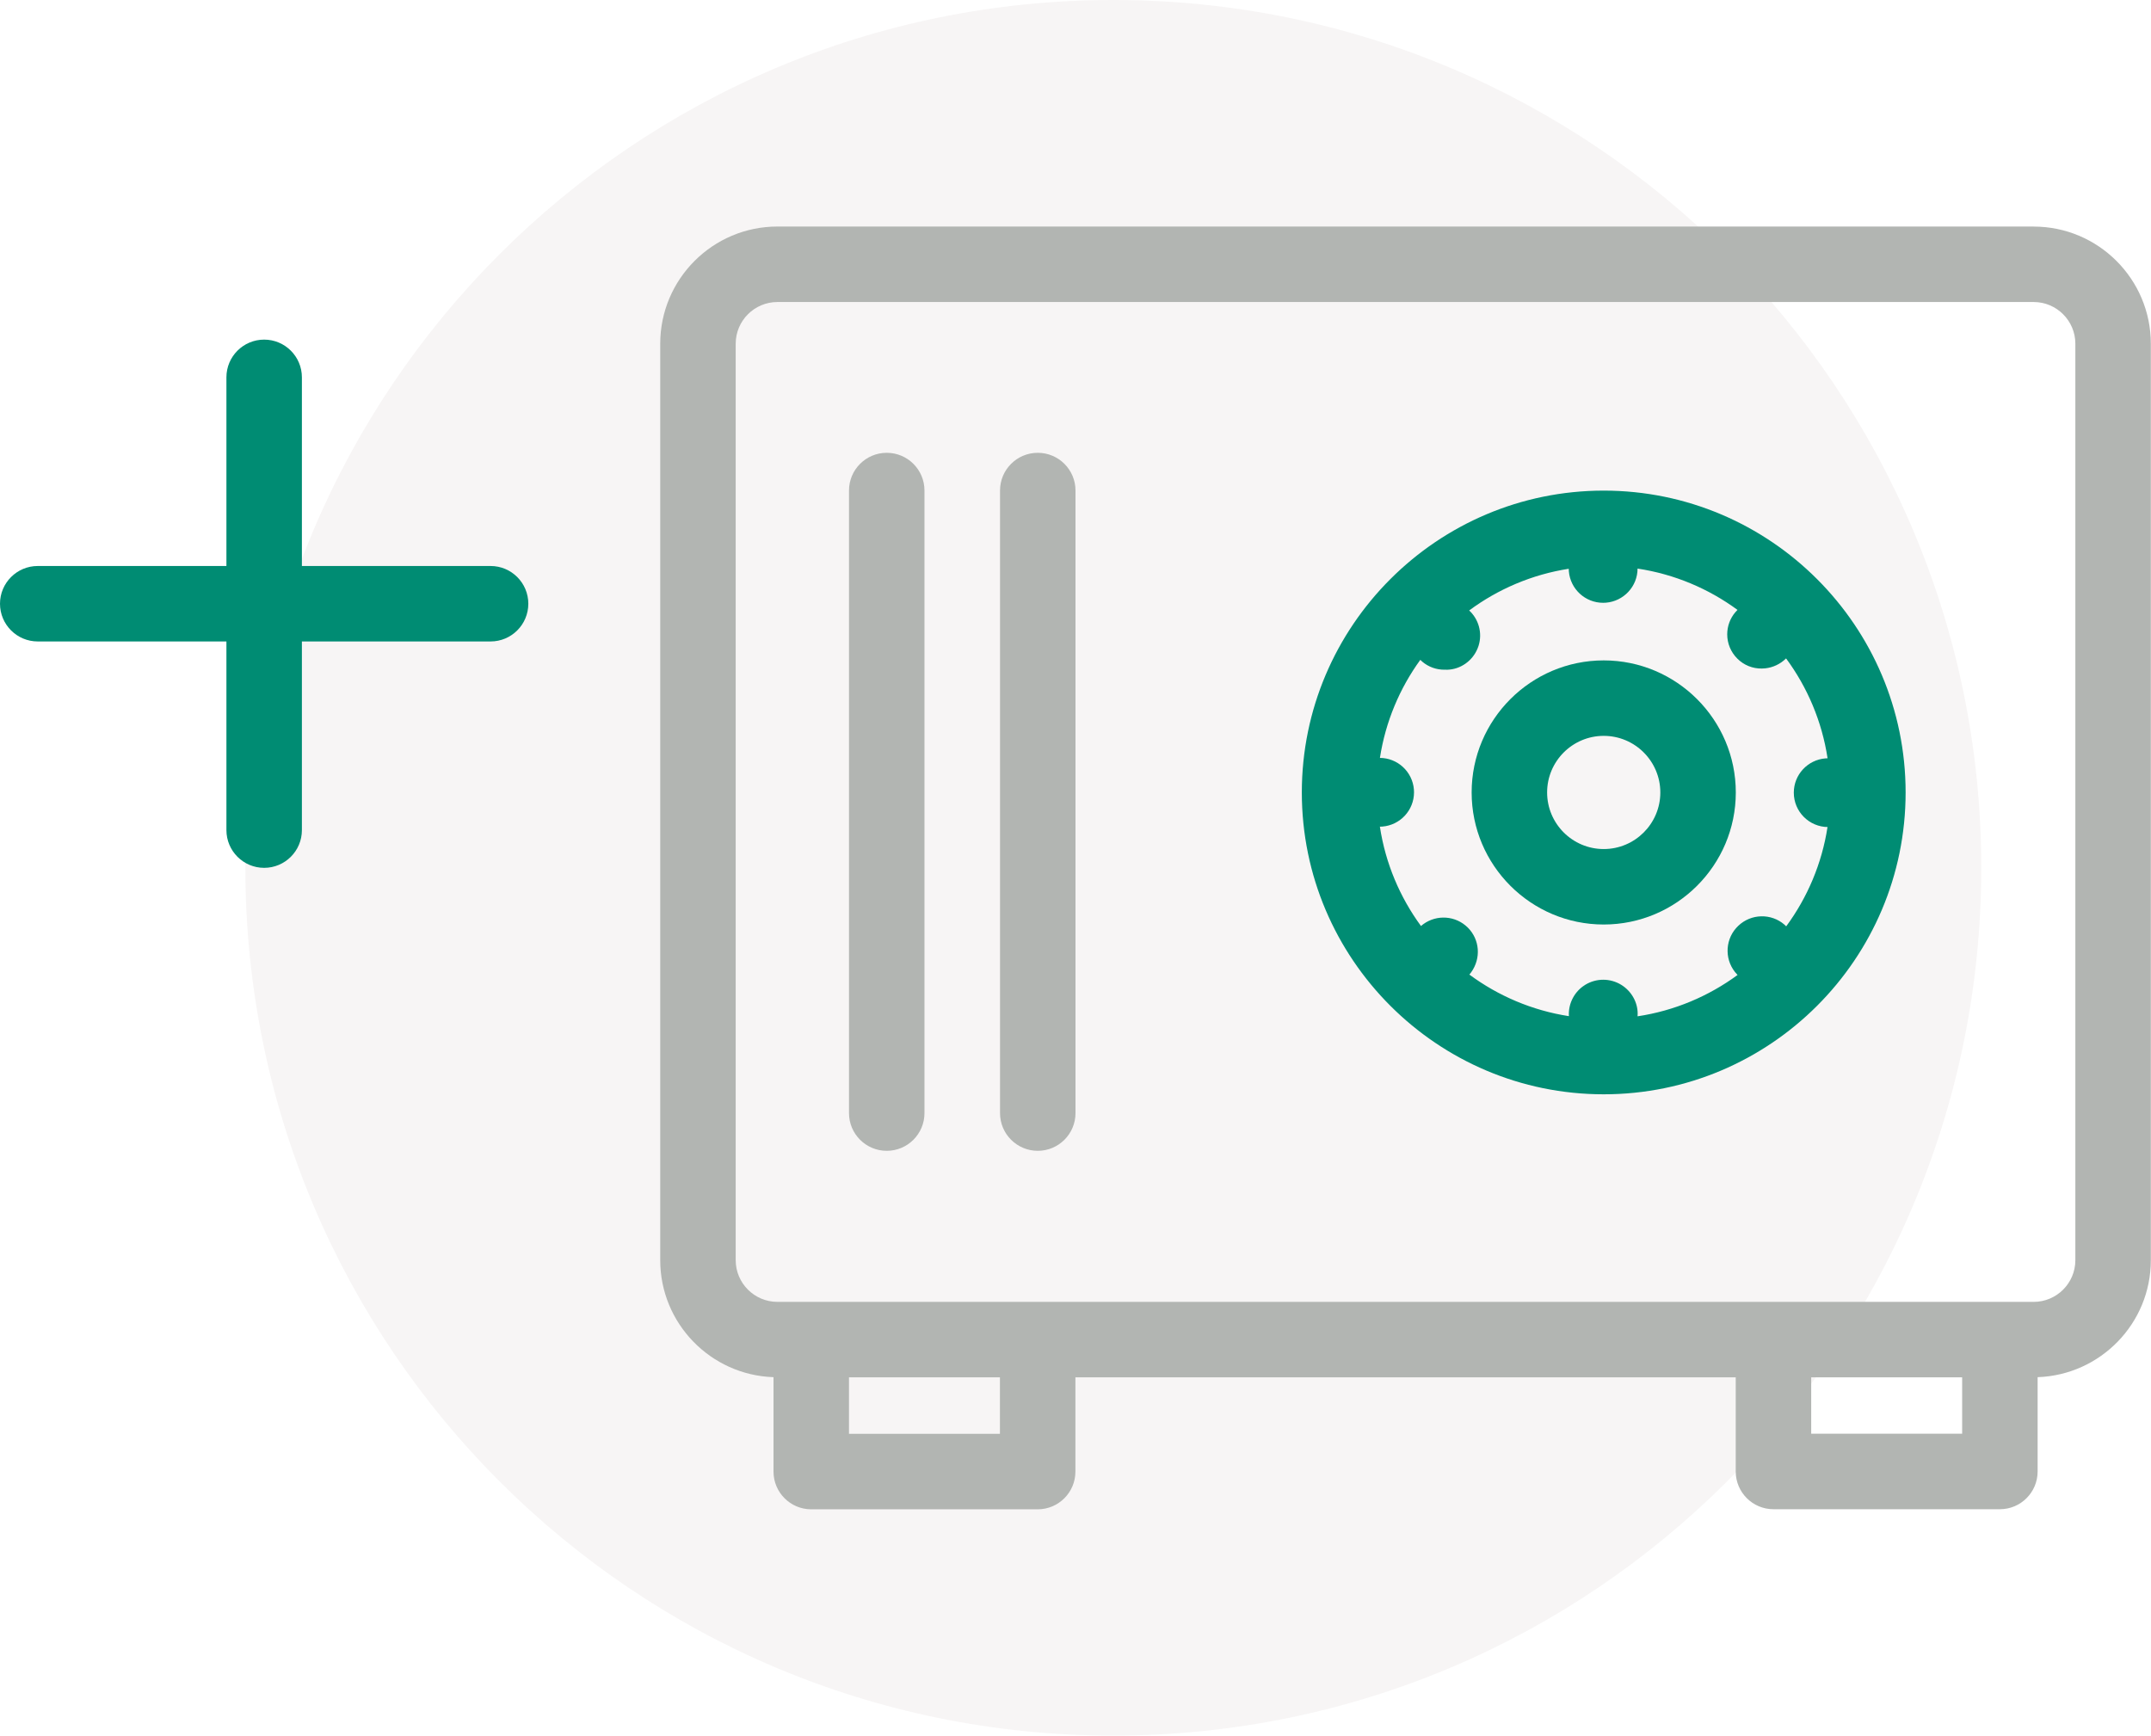
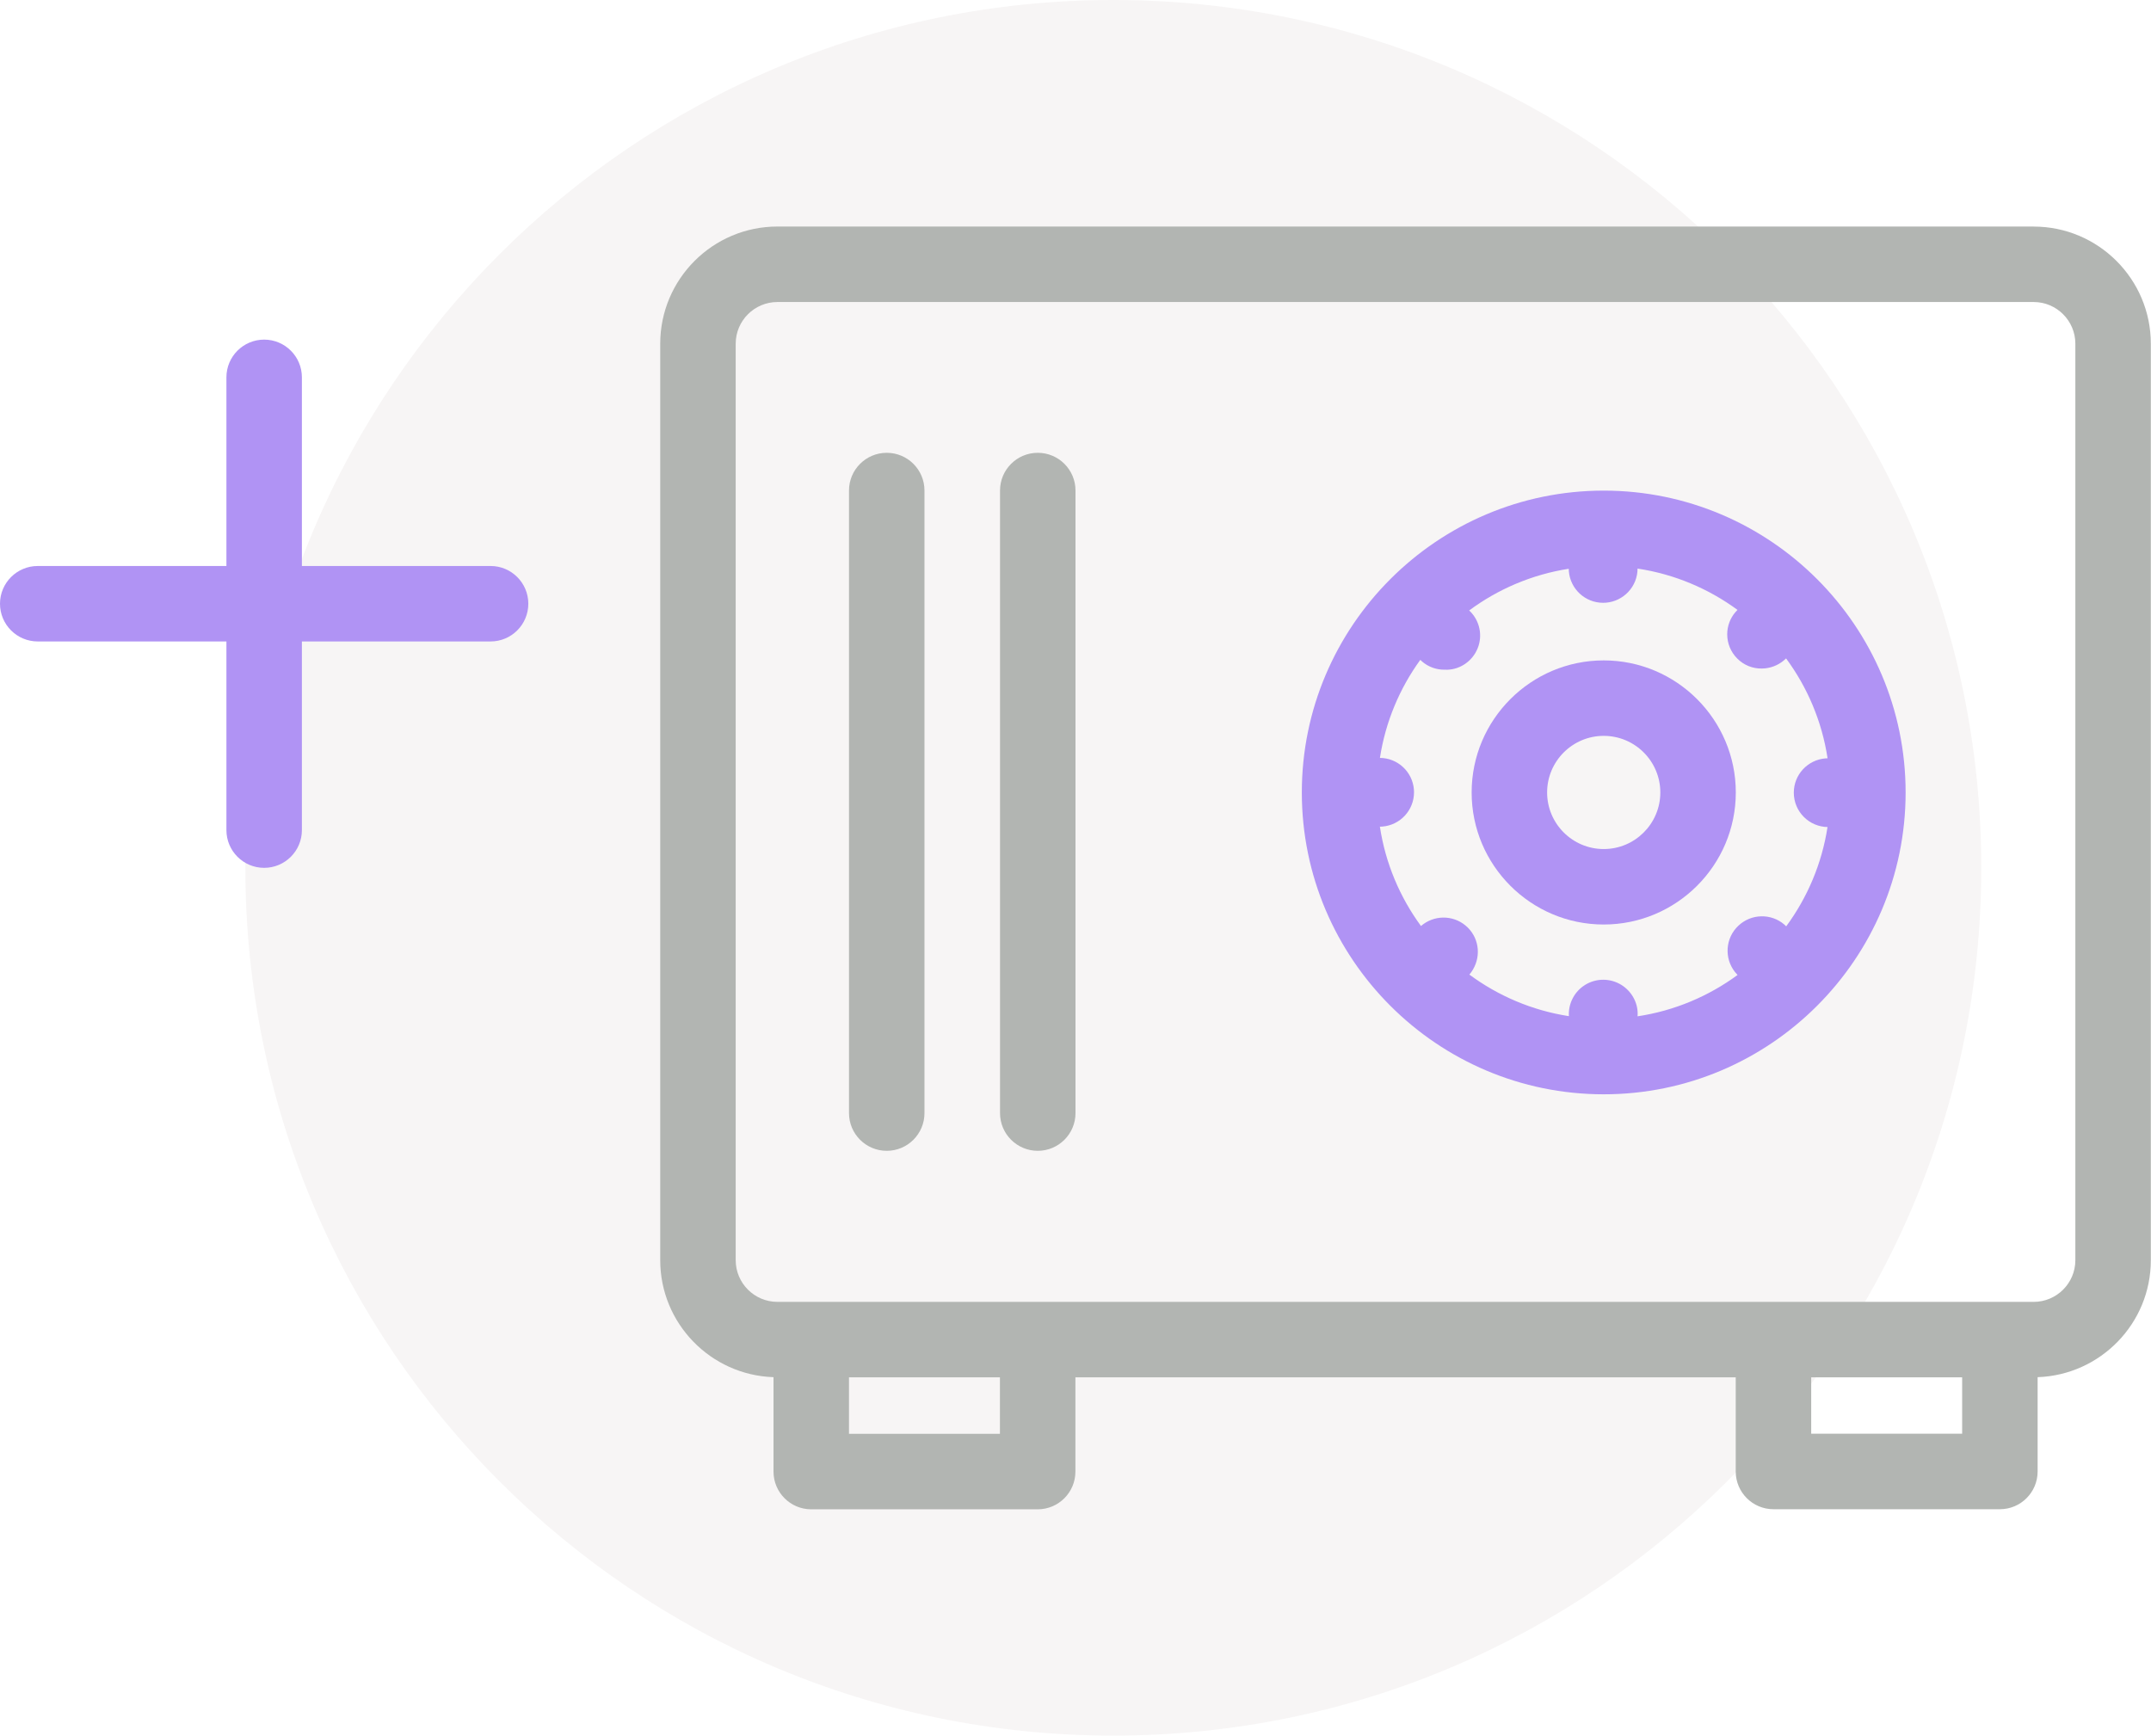
<svg xmlns="http://www.w3.org/2000/svg" width="114" height="92" viewBox="0 0 114 92">
  <g fill="none" fill-rule="evenodd">
    <g>
      <g>
        <g>
          <path fill="#F7F5F5" d="M59.004 0c25.405 0 46 20.595 46 46 0 25.406-20.595 46-46 46s-46-20.594-46-46c0-25.405 20.595-46 46-46" transform="translate(-796 -178) translate(796 178)" />
-           <path fill="#008C73" d="M26 30.002H16v-10c0-1.105-.896-2-2-2s-2 .895-2 2v10H2c-1.104 0-2 .896-2 2s.896 2 2 2h10v10c0 1.104.896 2 2 2s2-.896 2-2v-10h10c1.104 0 2-.896 2-2s-.896-2-2-2" transform="translate(-796 -178) translate(796 178)" />
+           <path fill="#B093F4" d="M26 30.002H16v-10c0-1.105-.896-2-2-2s-2 .895-2 2v10H2c-1.104 0-2 .896-2 2s.896 2 2 2h10v10c0 1.104.896 2 2 2s2-.896 2-2v-10h10c1.104 0 2-.896 2-2s-.896-2-2-2" transform="translate(-796 -178) translate(796 178)" />
          <path fill="#B2B5B2" d="M109.991 66.798c0 1.22-.992 2.211-2.211 2.211H41.202c-1.218 0-2.211-.992-2.211-2.21v-48.58c0-1.218.993-2.21 2.211-2.21h66.578c1.219 0 2.211.992 2.211 2.21V66.8zm-14 9.2h8V73.01h-8V76zm-50.996.006h8V73.01h-8v2.995zm62.785-63.996H41.202c-3.424 0-6.211 2.787-6.211 6.211V66.8c0 3.353 2.676 6.09 6.004 6.2v5.005c0 1.105.896 2 2 2h12c1.105 0 2-.895 2-2V73.01h34.996V78c0 1.104.896 2 2 2h12c1.104 0 2-.896 2-2v-5c3.327-.114 6-2.847 6-6.2v-48.58c0-3.424-2.786-6.21-6.211-6.21z" transform="translate(-796 -178) translate(796 178)" />
-           <path fill="#008C73" d="M84.995 26.006c8.822 0 16 7.178 16 16 0 8.823-7.178 16-16 16s-16-7.177-16-16c0-8.822 7.178-16 16-16zm1.793 4.133c-.001.948-.738 1.732-1.675 1.808l-.15.006c-.956 0-1.74-.736-1.816-1.673l-.006-.131c-1.954.304-3.753 1.081-5.277 2.21l-.032-.03c.54.477.743 1.224.53 1.902l-.053.144c-.273.667-.912 1.104-1.594 1.125l-.146-.001c-.435.007-.855-.143-1.184-.42l-.111-.102c-1.093 1.507-1.844 3.278-2.14 5.197h-.016c.957 0 1.741.736 1.817 1.673l.006.15c0 .956-.737 1.74-1.673 1.817l-.136.006c.296 1.947 1.062 3.742 2.178 5.265.682-.59 1.679-.591 2.357-.029l.124.112c.636.633.712 1.627.179 2.371l-.095.121c1.524 1.127 3.322 1.902 5.275 2.204l.003.054c-.056-.635.223-1.248.727-1.624l.131-.089c.587-.362 1.329-.362 1.916 0 .542.335.866.925.867 1.52l-.006.147c1.962-.295 3.77-1.067 5.302-2.193l-.024-.023c-.658-.688-.672-1.755-.058-2.458l.115-.12c.687-.658 1.754-.671 2.45-.065l.093.09c1.12-1.522 1.89-3.317 2.19-5.264l.036.001c-1.007 0-1.823-.816-1.823-1.823 0-.956.737-1.74 1.674-1.817l.116-.005c-.298-1.96-1.072-3.766-2.2-5.295l-.012.012c-.299.292-.686.472-1.093.515l-.176.01c-.49.01-.963-.182-1.304-.528-.342-.34-.534-.803-.534-1.285 0-.429.152-.841.425-1.166l.12-.129c-1.531-1.124-3.338-1.895-5.297-2.19z" transform="translate(-796 -178) translate(796 178)" />
-           <path fill="#008C73" d="M84.995 39.006c-1.654 0-3 1.346-3 3s1.346 3 3 3 3-1.346 3-3-1.346-3-3-3m0 10c-3.86 0-7-3.141-7-7 0-3.86 3.14-7 7-7 3.859 0 7 3.14 7 7 0 3.859-3.141 7-7 7" transform="translate(-796 -178) translate(796 178)" />
+           <path fill="#B093F4" d="M84.995 26.006c8.822 0 16 7.178 16 16 0 8.823-7.178 16-16 16s-16-7.177-16-16c0-8.822 7.178-16 16-16zm1.793 4.133c-.001.948-.738 1.732-1.675 1.808l-.15.006c-.956 0-1.74-.736-1.816-1.673l-.006-.131c-1.954.304-3.753 1.081-5.277 2.21l-.032-.03c.54.477.743 1.224.53 1.902l-.053.144c-.273.667-.912 1.104-1.594 1.125l-.146-.001c-.435.007-.855-.143-1.184-.42l-.111-.102c-1.093 1.507-1.844 3.278-2.14 5.197h-.016c.957 0 1.741.736 1.817 1.673l.006.15c0 .956-.737 1.74-1.673 1.817l-.136.006c.296 1.947 1.062 3.742 2.178 5.265.682-.59 1.679-.591 2.357-.029l.124.112c.636.633.712 1.627.179 2.371l-.095.121c1.524 1.127 3.322 1.902 5.275 2.204l.003.054c-.056-.635.223-1.248.727-1.624l.131-.089c.587-.362 1.329-.362 1.916 0 .542.335.866.925.867 1.52l-.006.147c1.962-.295 3.77-1.067 5.302-2.193l-.024-.023c-.658-.688-.672-1.755-.058-2.458l.115-.12c.687-.658 1.754-.671 2.45-.065l.093.09c1.12-1.522 1.89-3.317 2.19-5.264l.036.001c-1.007 0-1.823-.816-1.823-1.823 0-.956.737-1.74 1.674-1.817l.116-.005c-.298-1.96-1.072-3.766-2.2-5.295l-.012.012c-.299.292-.686.472-1.093.515l-.176.01c-.49.01-.963-.182-1.304-.528-.342-.34-.534-.803-.534-1.285 0-.429.152-.841.425-1.166l.12-.129c-1.531-1.124-3.338-1.895-5.297-2.19z" transform="translate(-796 -178) translate(796 178)" />
+           <path fill="#B093F4" d="M84.995 39.006c-1.654 0-3 1.346-3 3s1.346 3 3 3 3-1.346 3-3-1.346-3-3-3m0 10c-3.86 0-7-3.141-7-7 0-3.86 3.14-7 7-7 3.859 0 7 3.14 7 7 0 3.859-3.141 7-7 7" transform="translate(-796 -178) translate(796 178)" />
          <path fill="#B2B5B2" d="M46.996 61.002c-1.104 0-2-.896-2-2v-33c0-1.105.896-2 2-2s2 .895 2 2v33c0 1.104-.896 2-2 2M55 61.002c-1.104 0-2-.896-2-2v-33c0-1.105.896-2 2-2s2 .895 2 2v33c0 1.104-.896 2-2 2" transform="translate(-796 -178) translate(796 178)" />
        </g>
      </g>
    </g>
  </g>
</svg>
